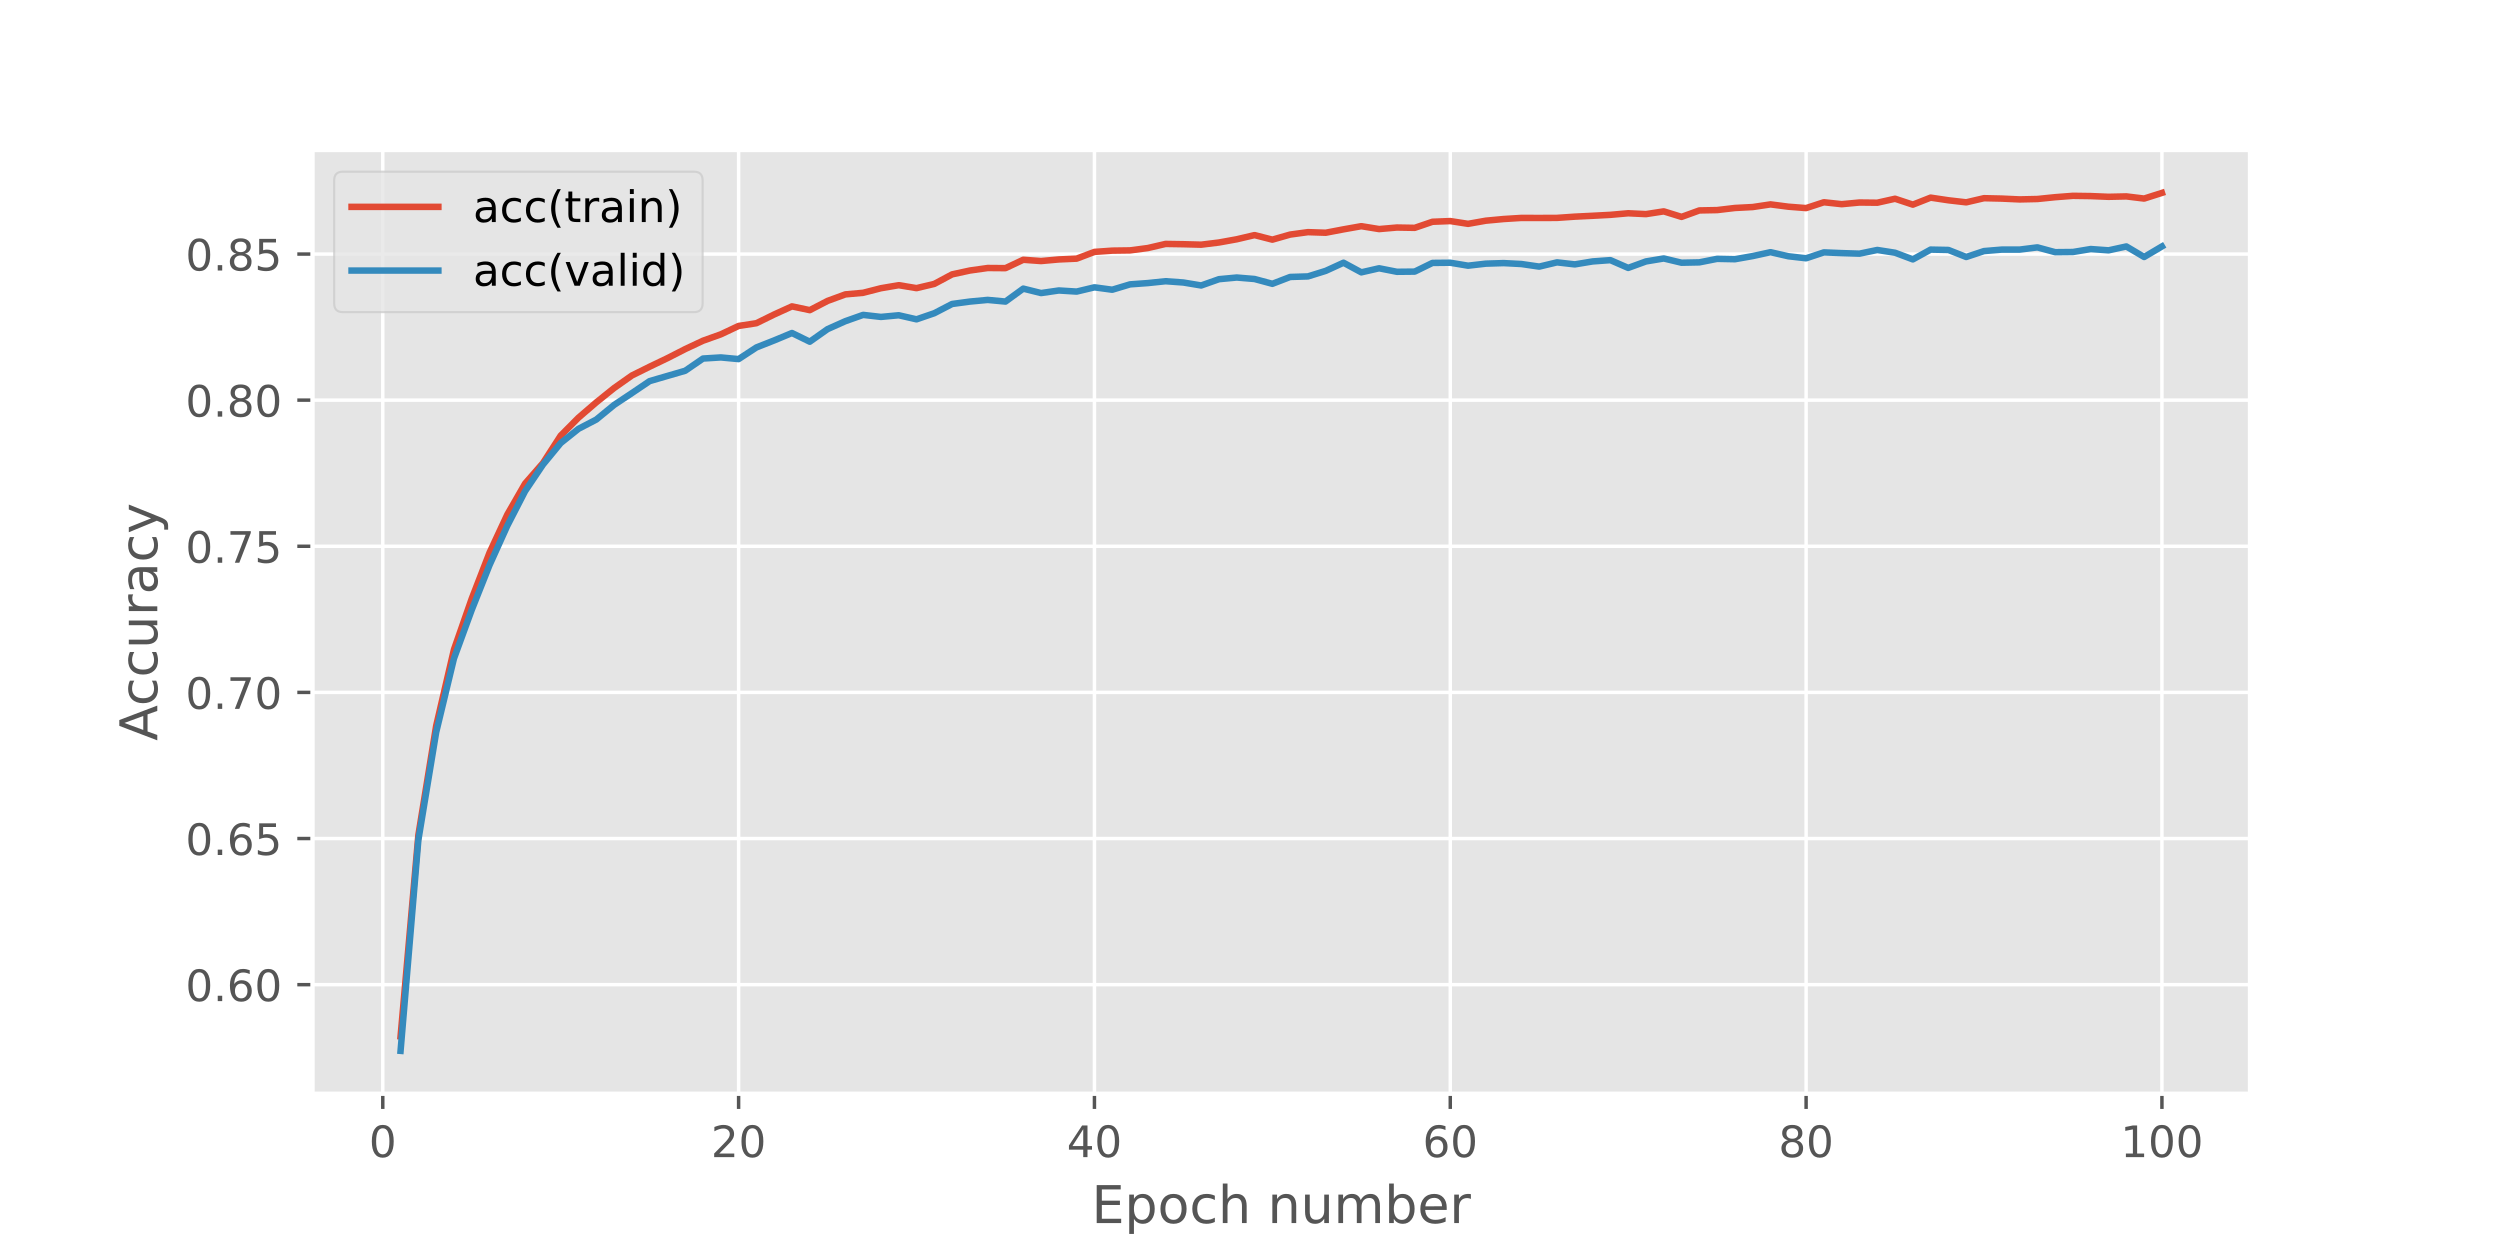
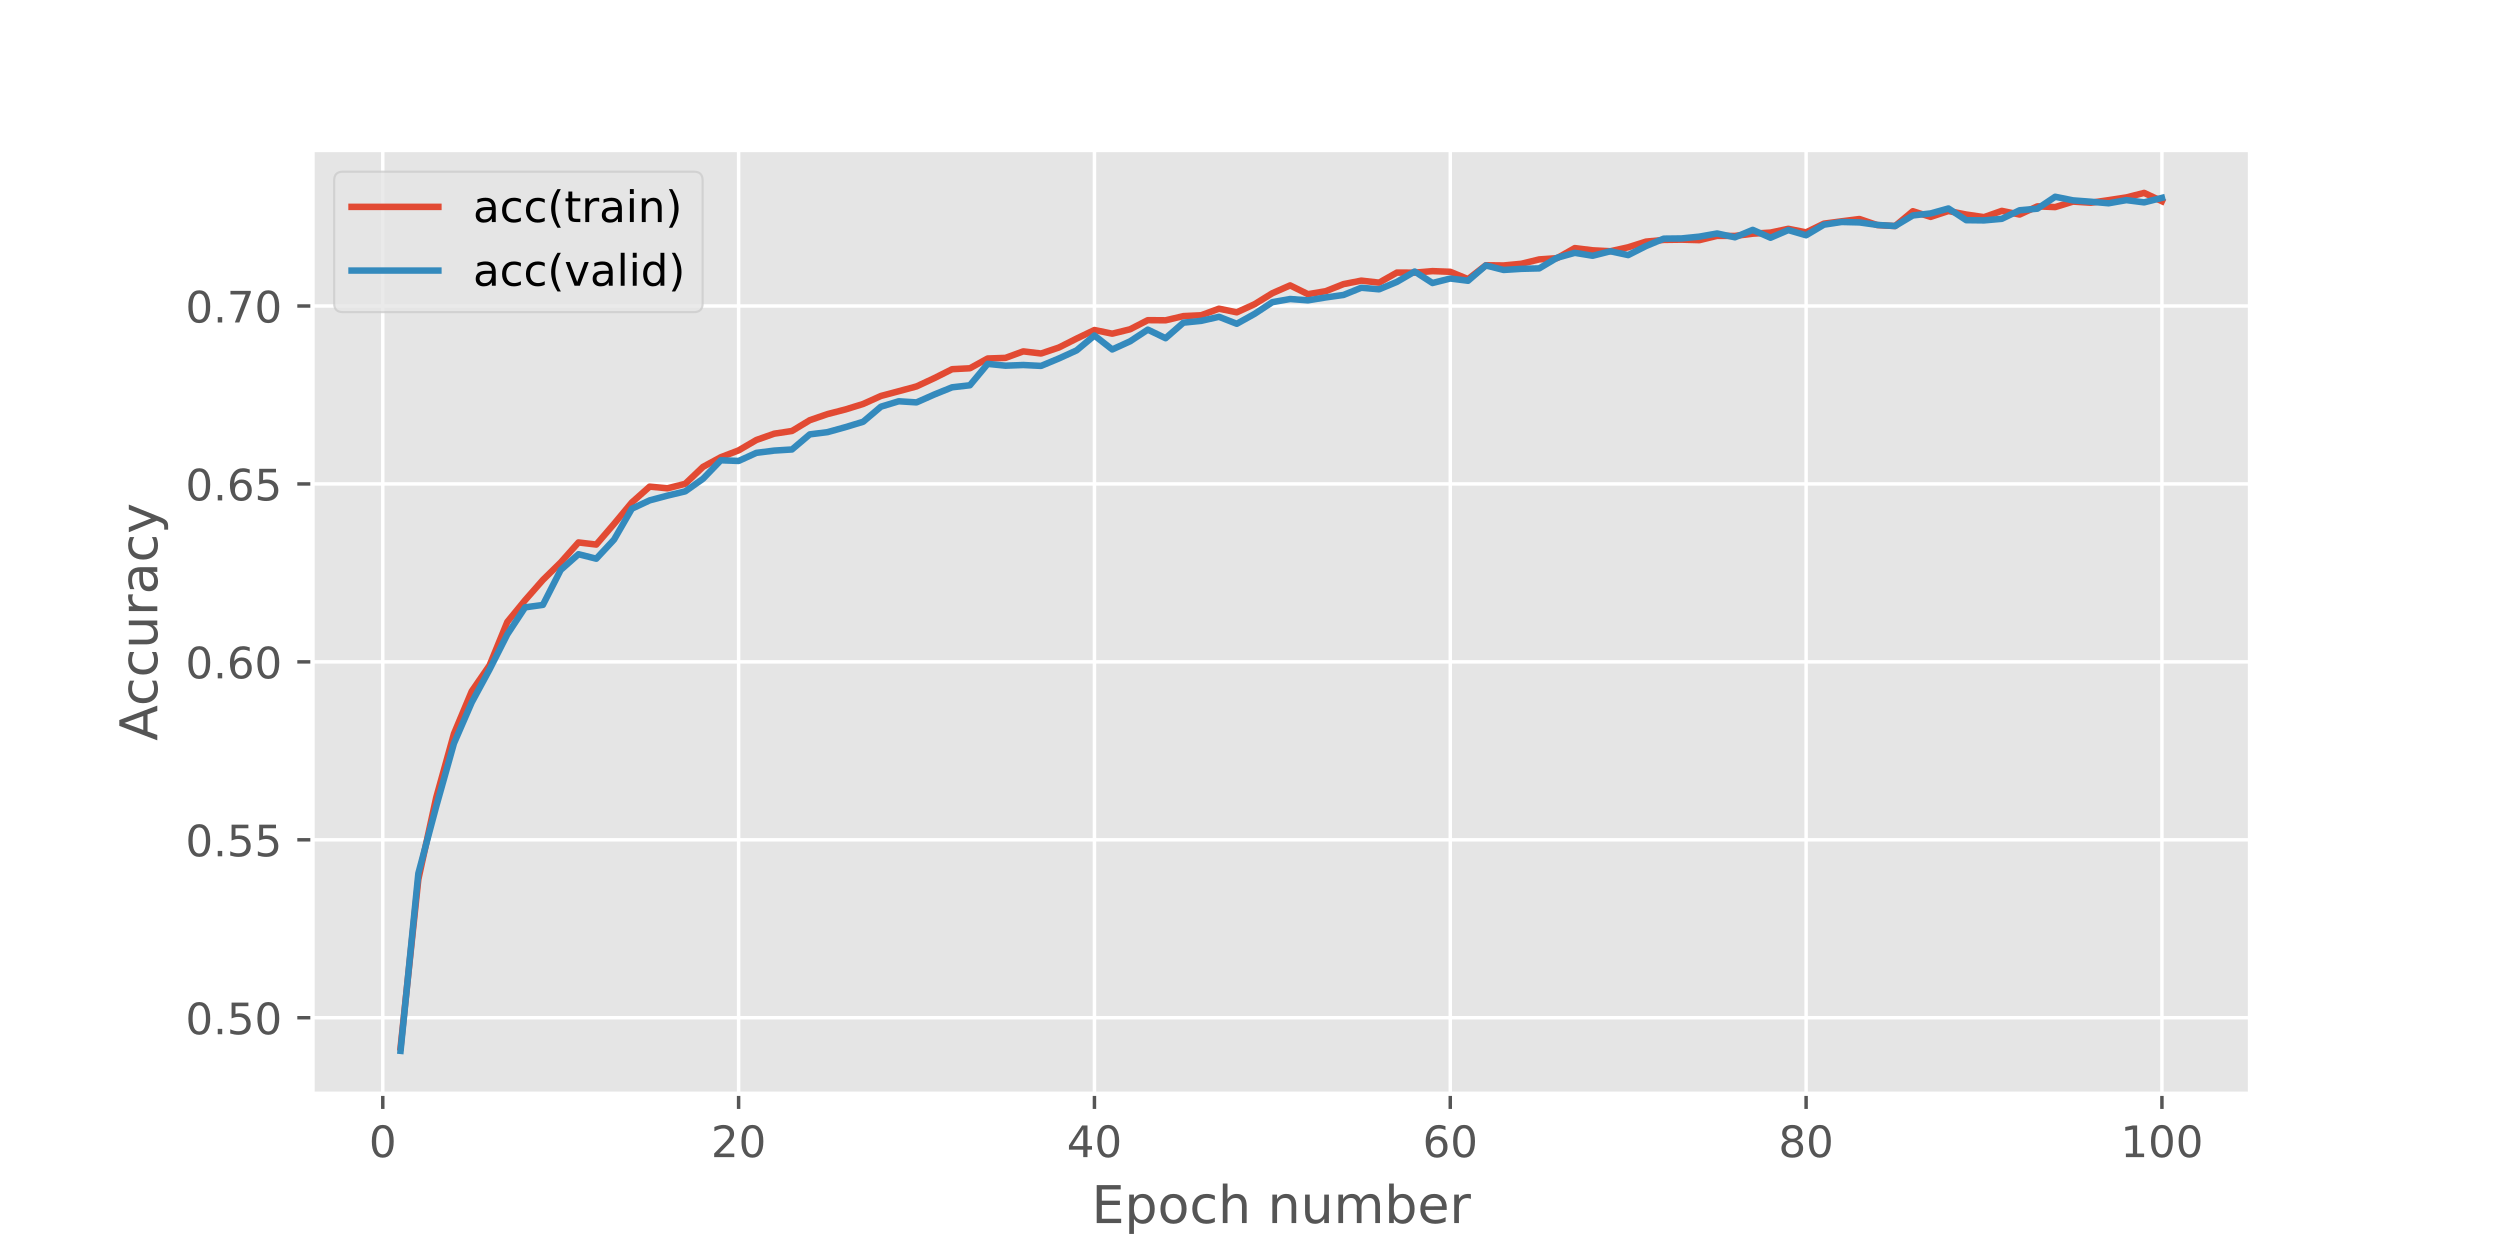
<svg xmlns="http://www.w3.org/2000/svg" xmlns:xlink="http://www.w3.org/1999/xlink" height="288pt" version="1.1" viewBox="0 0 576 288" width="576pt">
  <defs>
    <style type="text/css">*{stroke-linecap:butt;stroke-linejoin:round;}</style>
  </defs>
  <g id="figure_1">
    <g id="patch_1">
      <path d="M 0 288  L 576 288  L 576 0  L 0 0  z " style="fill:#ffffff;" />
    </g>
    <g id="axes_1">
      <g id="patch_2">
        <path d="M 72 252  L 518.4 252  L 518.4 34.56  L 72 34.56  z " style="fill:#e5e5e5;" />
      </g>
      <g id="matplotlib.axis_1">
        <g id="xtick_1">
          <g id="line2d_1">
-             <path clip-path="url(#pd97d56c9ec)" d="M 88.192 252  L 88.192 34.56  " style="fill:none;stroke:#ffffff;stroke-linecap:square;stroke-width:0.8;" />
+             <path clip-path="url(#pf41a22b05a)" d="M 88.192 252  L 88.192 34.56  " style="fill:none;stroke:#ffffff;stroke-linecap:square;stroke-width:0.8;" />
          </g>
          <g id="line2d_2">
            <defs>
-               <path d="M 0 0  L 0 3.5  " id="m573bd5a152" style="stroke:#555555;stroke-width:0.8;" />
-             </defs>
-             <g>
-               <use style="fill:#555555;stroke:#555555;stroke-width:0.8;" x="88.192" xlink:href="#m573bd5a152" y="252" />
+               <path d="M 0 0  L 0 3.5  " id="m85d64e3bf2" style="stroke:#555555;stroke-width:0.8;" />
+             </defs>
+             <g>
+               <use style="fill:#555555;stroke:#555555;stroke-width:0.8;" x="88.192" xlink:href="#m85d64e3bf2" y="252" />
            </g>
          </g>
          <g id="text_1">
            <g style="fill:#555555;" transform="translate(85.01049 266.5984)scale(0.1 -0.1)">
              <defs>
                <path d="M 2034 4250  Q 1547 4250 1301 3770  Q 1056 3291 1056 2328  Q 1056 1369 1301 889  Q 1547 409 2034 409  Q 2525 409 2770 889  Q 3016 1369 3016 2328  Q 3016 3291 2770 3770  Q 2525 4250 2034 4250  z M 2034 4750  Q 2819 4750 3233 4129  Q 3647 3509 3647 2328  Q 3647 1150 3233 529  Q 2819 -91 2034 -91  Q 1250 -91 836 529  Q 422 1150 422 2328  Q 422 3509 836 4129  Q 1250 4750 2034 4750  z " id="DejaVuSans-30" transform="scale(0.015625)" />
              </defs>
              <use xlink:href="#DejaVuSans-30" />
            </g>
          </g>
        </g>
        <g id="xtick_2">
          <g id="line2d_3">
-             <path clip-path="url(#pd97d56c9ec)" d="M 170.175 252  L 170.175 34.56  " style="fill:none;stroke:#ffffff;stroke-linecap:square;stroke-width:0.8;" />
+             <path clip-path="url(#pf41a22b05a)" d="M 170.175 252  L 170.175 34.56  " style="fill:none;stroke:#ffffff;stroke-linecap:square;stroke-width:0.8;" />
          </g>
          <g id="line2d_4">
            <g>
-               <use style="fill:#555555;stroke:#555555;stroke-width:0.8;" x="170.175" xlink:href="#m573bd5a152" y="252" />
+               <use style="fill:#555555;stroke:#555555;stroke-width:0.8;" x="170.175" xlink:href="#m85d64e3bf2" y="252" />
            </g>
          </g>
          <g id="text_2">
            <g style="fill:#555555;" transform="translate(163.8127 266.5984)scale(0.1 -0.1)">
              <defs>
                <path d="M 1228 531  L 3431 531  L 3431 0  L 469 0  L 469 531  Q 828 903 1448 1529  Q 2069 2156 2228 2338  Q 2531 2678 2651 2914  Q 2772 3150 2772 3378  Q 2772 3750 2511 3984  Q 2250 4219 1831 4219  Q 1534 4219 1204 4116  Q 875 4013 500 3803  L 500 4441  Q 881 4594 1212 4672  Q 1544 4750 1819 4750  Q 2544 4750 2975 4387  Q 3406 4025 3406 3419  Q 3406 3131 3298 2873  Q 3191 2616 2906 2266  Q 2828 2175 2409 1742  Q 1991 1309 1228 531  z " id="DejaVuSans-32" transform="scale(0.015625)" />
              </defs>
              <use xlink:href="#DejaVuSans-32" />
              <use x="63.623" xlink:href="#DejaVuSans-30" />
            </g>
          </g>
        </g>
        <g id="xtick_3">
          <g id="line2d_5">
-             <path clip-path="url(#pd97d56c9ec)" d="M 252.159 252  L 252.159 34.56  " style="fill:none;stroke:#ffffff;stroke-linecap:square;stroke-width:0.8;" />
+             <path clip-path="url(#pf41a22b05a)" d="M 252.159 252  L 252.159 34.56  " style="fill:none;stroke:#ffffff;stroke-linecap:square;stroke-width:0.8;" />
          </g>
          <g id="line2d_6">
            <g>
-               <use style="fill:#555555;stroke:#555555;stroke-width:0.8;" x="252.159" xlink:href="#m573bd5a152" y="252" />
+               <use style="fill:#555555;stroke:#555555;stroke-width:0.8;" x="252.159" xlink:href="#m85d64e3bf2" y="252" />
            </g>
          </g>
          <g id="text_3">
            <g style="fill:#555555;" transform="translate(245.7962 266.5984)scale(0.1 -0.1)">
              <defs>
                <path d="M 2419 4116  L 825 1625  L 2419 1625  L 2419 4116  z M 2253 4666  L 3047 4666  L 3047 1625  L 3713 1625  L 3713 1100  L 3047 1100  L 3047 0  L 2419 0  L 2419 1100  L 313 1100  L 313 1709  L 2253 4666  z " id="DejaVuSans-34" transform="scale(0.015625)" />
              </defs>
              <use xlink:href="#DejaVuSans-34" />
              <use x="63.623" xlink:href="#DejaVuSans-30" />
            </g>
          </g>
        </g>
        <g id="xtick_4">
          <g id="line2d_7">
-             <path clip-path="url(#pd97d56c9ec)" d="M 334.142 252  L 334.142 34.56  " style="fill:none;stroke:#ffffff;stroke-linecap:square;stroke-width:0.8;" />
+             <path clip-path="url(#pf41a22b05a)" d="M 334.142 252  L 334.142 34.56  " style="fill:none;stroke:#ffffff;stroke-linecap:square;stroke-width:0.8;" />
          </g>
          <g id="line2d_8">
            <g>
-               <use style="fill:#555555;stroke:#555555;stroke-width:0.8;" x="334.142" xlink:href="#m573bd5a152" y="252" />
+               <use style="fill:#555555;stroke:#555555;stroke-width:0.8;" x="334.142" xlink:href="#m85d64e3bf2" y="252" />
            </g>
          </g>
          <g id="text_4">
            <g style="fill:#555555;" transform="translate(327.7796 266.5984)scale(0.1 -0.1)">
              <defs>
                <path d="M 2113 2584  Q 1688 2584 1439 2293  Q 1191 2003 1191 1497  Q 1191 994 1439 701  Q 1688 409 2113 409  Q 2538 409 2786 701  Q 3034 994 3034 1497  Q 3034 2003 2786 2293  Q 2538 2584 2113 2584  z M 3366 4563  L 3366 3988  Q 3128 4100 2886 4159  Q 2644 4219 2406 4219  Q 1781 4219 1451 3797  Q 1122 3375 1075 2522  Q 1259 2794 1537 2939  Q 1816 3084 2150 3084  Q 2853 3084 3261 2657  Q 3669 2231 3669 1497  Q 3669 778 3244 343  Q 2819 -91 2113 -91  Q 1303 -91 875 529  Q 447 1150 447 2328  Q 447 3434 972 4092  Q 1497 4750 2381 4750  Q 2619 4750 2861 4703  Q 3103 4656 3366 4563  z " id="DejaVuSans-36" transform="scale(0.015625)" />
              </defs>
              <use xlink:href="#DejaVuSans-36" />
              <use x="63.623" xlink:href="#DejaVuSans-30" />
            </g>
          </g>
        </g>
        <g id="xtick_5">
          <g id="line2d_9">
-             <path clip-path="url(#pd97d56c9ec)" d="M 416.126 252  L 416.126 34.56  " style="fill:none;stroke:#ffffff;stroke-linecap:square;stroke-width:0.8;" />
+             <path clip-path="url(#pf41a22b05a)" d="M 416.126 252  L 416.126 34.56  " style="fill:none;stroke:#ffffff;stroke-linecap:square;stroke-width:0.8;" />
          </g>
          <g id="line2d_10">
            <g>
-               <use style="fill:#555555;stroke:#555555;stroke-width:0.8;" x="416.126" xlink:href="#m573bd5a152" y="252" />
+               <use style="fill:#555555;stroke:#555555;stroke-width:0.8;" x="416.126" xlink:href="#m85d64e3bf2" y="252" />
            </g>
          </g>
          <g id="text_5">
            <g style="fill:#555555;" transform="translate(409.7631 266.5984)scale(0.1 -0.1)">
              <defs>
                <path d="M 2034 2216  Q 1584 2216 1326 1975  Q 1069 1734 1069 1313  Q 1069 891 1326 650  Q 1584 409 2034 409  Q 2484 409 2743 651  Q 3003 894 3003 1313  Q 3003 1734 2745 1975  Q 2488 2216 2034 2216  z M 1403 2484  Q 997 2584 770 2862  Q 544 3141 544 3541  Q 544 4100 942 4425  Q 1341 4750 2034 4750  Q 2731 4750 3128 4425  Q 3525 4100 3525 3541  Q 3525 3141 3298 2862  Q 3072 2584 2669 2484  Q 3125 2378 3379 2068  Q 3634 1759 3634 1313  Q 3634 634 3220 271  Q 2806 -91 2034 -91  Q 1263 -91 848 271  Q 434 634 434 1313  Q 434 1759 690 2068  Q 947 2378 1403 2484  z M 1172 3481  Q 1172 3119 1398 2916  Q 1625 2713 2034 2713  Q 2441 2713 2670 2916  Q 2900 3119 2900 3481  Q 2900 3844 2670 4047  Q 2441 4250 2034 4250  Q 1625 4250 1398 4047  Q 1172 3844 1172 3481  z " id="DejaVuSans-38" transform="scale(0.015625)" />
              </defs>
              <use xlink:href="#DejaVuSans-38" />
              <use x="63.623" xlink:href="#DejaVuSans-30" />
            </g>
          </g>
        </g>
        <g id="xtick_6">
          <g id="line2d_11">
-             <path clip-path="url(#pd97d56c9ec)" d="M 498.109 252  L 498.109 34.56  " style="fill:none;stroke:#ffffff;stroke-linecap:square;stroke-width:0.8;" />
+             <path clip-path="url(#pf41a22b05a)" d="M 498.109 252  L 498.109 34.56  " style="fill:none;stroke:#ffffff;stroke-linecap:square;stroke-width:0.8;" />
          </g>
          <g id="line2d_12">
            <g>
-               <use style="fill:#555555;stroke:#555555;stroke-width:0.8;" x="498.109" xlink:href="#m573bd5a152" y="252" />
+               <use style="fill:#555555;stroke:#555555;stroke-width:0.8;" x="498.109" xlink:href="#m85d64e3bf2" y="252" />
            </g>
          </g>
          <g id="text_6">
            <g style="fill:#555555;" transform="translate(488.5653 266.5984)scale(0.1 -0.1)">
              <defs>
                <path d="M 794 531  L 1825 531  L 1825 4091  L 703 3866  L 703 4441  L 1819 4666  L 2450 4666  L 2450 531  L 3481 531  L 3481 0  L 794 0  L 794 531  z " id="DejaVuSans-31" transform="scale(0.015625)" />
              </defs>
              <use xlink:href="#DejaVuSans-31" />
              <use x="63.623" xlink:href="#DejaVuSans-30" />
              <use x="127.246" xlink:href="#DejaVuSans-30" />
            </g>
          </g>
        </g>
        <g id="text_7">
          <g style="fill:#555555;" transform="translate(251.5031 281.7962)scale(0.12 -0.12)">
            <defs>
              <path d="M 628 4666  L 3578 4666  L 3578 4134  L 1259 4134  L 1259 2753  L 3481 2753  L 3481 2222  L 1259 2222  L 1259 531  L 3634 531  L 3634 0  L 628 0  L 628 4666  z " id="DejaVuSans-45" transform="scale(0.015625)" />
              <path d="M 1159 525  L 1159 -1331  L 581 -1331  L 581 3500  L 1159 3500  L 1159 2969  Q 1341 3281 1617 3432  Q 1894 3584 2278 3584  Q 2916 3584 3314 3078  Q 3713 2572 3713 1747  Q 3713 922 3314 415  Q 2916 -91 2278 -91  Q 1894 -91 1617 61  Q 1341 213 1159 525  z M 3116 1747  Q 3116 2381 2855 2742  Q 2594 3103 2138 3103  Q 1681 3103 1420 2742  Q 1159 2381 1159 1747  Q 1159 1113 1420 752  Q 1681 391 2138 391  Q 2594 391 2855 752  Q 3116 1113 3116 1747  z " id="DejaVuSans-70" transform="scale(0.015625)" />
              <path d="M 1959 3097  Q 1497 3097 1228 2736  Q 959 2375 959 1747  Q 959 1119 1226 758  Q 1494 397 1959 397  Q 2419 397 2687 759  Q 2956 1122 2956 1747  Q 2956 2369 2687 2733  Q 2419 3097 1959 3097  z M 1959 3584  Q 2709 3584 3137 3096  Q 3566 2609 3566 1747  Q 3566 888 3137 398  Q 2709 -91 1959 -91  Q 1206 -91 779 398  Q 353 888 353 1747  Q 353 2609 779 3096  Q 1206 3584 1959 3584  z " id="DejaVuSans-6f" transform="scale(0.015625)" />
              <path d="M 3122 3366  L 3122 2828  Q 2878 2963 2633 3030  Q 2388 3097 2138 3097  Q 1578 3097 1268 2742  Q 959 2388 959 1747  Q 959 1106 1268 751  Q 1578 397 2138 397  Q 2388 397 2633 464  Q 2878 531 3122 666  L 3122 134  Q 2881 22 2623 -34  Q 2366 -91 2075 -91  Q 1284 -91 818 406  Q 353 903 353 1747  Q 353 2603 823 3093  Q 1294 3584 2113 3584  Q 2378 3584 2631 3529  Q 2884 3475 3122 3366  z " id="DejaVuSans-63" transform="scale(0.015625)" />
              <path d="M 3513 2113  L 3513 0  L 2938 0  L 2938 2094  Q 2938 2591 2744 2837  Q 2550 3084 2163 3084  Q 1697 3084 1428 2787  Q 1159 2491 1159 1978  L 1159 0  L 581 0  L 581 4863  L 1159 4863  L 1159 2956  Q 1366 3272 1645 3428  Q 1925 3584 2291 3584  Q 2894 3584 3203 3211  Q 3513 2838 3513 2113  z " id="DejaVuSans-68" transform="scale(0.015625)" />
              <path id="DejaVuSans-20" transform="scale(0.015625)" />
              <path d="M 3513 2113  L 3513 0  L 2938 0  L 2938 2094  Q 2938 2591 2744 2837  Q 2550 3084 2163 3084  Q 1697 3084 1428 2787  Q 1159 2491 1159 1978  L 1159 0  L 581 0  L 581 3500  L 1159 3500  L 1159 2956  Q 1366 3272 1645 3428  Q 1925 3584 2291 3584  Q 2894 3584 3203 3211  Q 3513 2838 3513 2113  z " id="DejaVuSans-6e" transform="scale(0.015625)" />
              <path d="M 544 1381  L 544 3500  L 1119 3500  L 1119 1403  Q 1119 906 1312 657  Q 1506 409 1894 409  Q 2359 409 2629 706  Q 2900 1003 2900 1516  L 2900 3500  L 3475 3500  L 3475 0  L 2900 0  L 2900 538  Q 2691 219 2414 64  Q 2138 -91 1772 -91  Q 1169 -91 856 284  Q 544 659 544 1381  z M 1991 3584  L 1991 3584  z " id="DejaVuSans-75" transform="scale(0.015625)" />
              <path d="M 3328 2828  Q 3544 3216 3844 3400  Q 4144 3584 4550 3584  Q 5097 3584 5394 3201  Q 5691 2819 5691 2113  L 5691 0  L 5113 0  L 5113 2094  Q 5113 2597 4934 2840  Q 4756 3084 4391 3084  Q 3944 3084 3684 2787  Q 3425 2491 3425 1978  L 3425 0  L 2847 0  L 2847 2094  Q 2847 2600 2669 2842  Q 2491 3084 2119 3084  Q 1678 3084 1418 2786  Q 1159 2488 1159 1978  L 1159 0  L 581 0  L 581 3500  L 1159 3500  L 1159 2956  Q 1356 3278 1631 3431  Q 1906 3584 2284 3584  Q 2666 3584 2933 3390  Q 3200 3197 3328 2828  z " id="DejaVuSans-6d" transform="scale(0.015625)" />
              <path d="M 3116 1747  Q 3116 2381 2855 2742  Q 2594 3103 2138 3103  Q 1681 3103 1420 2742  Q 1159 2381 1159 1747  Q 1159 1113 1420 752  Q 1681 391 2138 391  Q 2594 391 2855 752  Q 3116 1113 3116 1747  z M 1159 2969  Q 1341 3281 1617 3432  Q 1894 3584 2278 3584  Q 2916 3584 3314 3078  Q 3713 2572 3713 1747  Q 3713 922 3314 415  Q 2916 -91 2278 -91  Q 1894 -91 1617 61  Q 1341 213 1159 525  L 1159 0  L 581 0  L 581 4863  L 1159 4863  L 1159 2969  z " id="DejaVuSans-62" transform="scale(0.015625)" />
              <path d="M 3597 1894  L 3597 1613  L 953 1613  Q 991 1019 1311 708  Q 1631 397 2203 397  Q 2534 397 2845 478  Q 3156 559 3463 722  L 3463 178  Q 3153 47 2828 -22  Q 2503 -91 2169 -91  Q 1331 -91 842 396  Q 353 884 353 1716  Q 353 2575 817 3079  Q 1281 3584 2069 3584  Q 2775 3584 3186 3129  Q 3597 2675 3597 1894  z M 3022 2063  Q 3016 2534 2758 2815  Q 2500 3097 2075 3097  Q 1594 3097 1305 2825  Q 1016 2553 972 2059  L 3022 2063  z " id="DejaVuSans-65" transform="scale(0.015625)" />
              <path d="M 2631 2963  Q 2534 3019 2420 3045  Q 2306 3072 2169 3072  Q 1681 3072 1420 2755  Q 1159 2438 1159 1844  L 1159 0  L 581 0  L 581 3500  L 1159 3500  L 1159 2956  Q 1341 3275 1631 3429  Q 1922 3584 2338 3584  Q 2397 3584 2469 3576  Q 2541 3569 2628 3553  L 2631 2963  z " id="DejaVuSans-72" transform="scale(0.015625)" />
            </defs>
            <use xlink:href="#DejaVuSans-45" />
            <use x="63.184" xlink:href="#DejaVuSans-70" />
            <use x="126.66" xlink:href="#DejaVuSans-6f" />
            <use x="187.842" xlink:href="#DejaVuSans-63" />
            <use x="242.822" xlink:href="#DejaVuSans-68" />
            <use x="306.201" xlink:href="#DejaVuSans-20" />
            <use x="337.988" xlink:href="#DejaVuSans-6e" />
            <use x="401.367" xlink:href="#DejaVuSans-75" />
            <use x="464.746" xlink:href="#DejaVuSans-6d" />
            <use x="562.158" xlink:href="#DejaVuSans-62" />
            <use x="625.635" xlink:href="#DejaVuSans-65" />
            <use x="687.158" xlink:href="#DejaVuSans-72" />
          </g>
        </g>
      </g>
      <g id="matplotlib.axis_2">
        <g id="ytick_1">
          <g id="line2d_13">
-             <path clip-path="url(#pd97d56c9ec)" d="M 72 226.86  L 518.4 226.86  " style="fill:none;stroke:#ffffff;stroke-linecap:square;stroke-width:0.8;" />
+             <path clip-path="url(#pf41a22b05a)" d="M 72 234.488  L 518.4 234.488  " style="fill:none;stroke:#ffffff;stroke-linecap:square;stroke-width:0.8;" />
          </g>
          <g id="line2d_14">
            <defs>
-               <path d="M 0 0  L -3.5 0  " id="m2fa0643c99" style="stroke:#555555;stroke-width:0.8;" />
-             </defs>
-             <g>
-               <use style="fill:#555555;stroke:#555555;stroke-width:0.8;" x="72" xlink:href="#m2fa0643c99" y="226.86" />
+               <path d="M 0 0  L -3.5 0  " id="med21258eaa" style="stroke:#555555;stroke-width:0.8;" />
+             </defs>
+             <g>
+               <use style="fill:#555555;stroke:#555555;stroke-width:0.8;" x="72" xlink:href="#med21258eaa" y="234.488" />
            </g>
          </g>
          <g id="text_8">
-             <g style="fill:#555555;" transform="translate(42.73438 230.6593)scale(0.1 -0.1)">
+             <g style="fill:#555555;" transform="translate(42.73438 238.2871)scale(0.1 -0.1)">
              <defs>
                <path d="M 684 794  L 1344 794  L 1344 0  L 684 0  L 684 794  z " id="DejaVuSans-2e" transform="scale(0.015625)" />
-               </defs>
+                 <path d="M 691 4666  L 3169 4666  L 3169 4134  L 1269 4134  L 1269 2991  Q 1406 3038 1543 3061  Q 1681 3084 1819 3084  Q 2600 3084 3056 2656  Q 3513 2228 3513 1497  Q 3513 744 3044 326  Q 2575 -91 1722 -91  Q 1428 -91 1123 -41  Q 819 9 494 109  L 494 744  Q 775 591 1075 516  Q 1375 441 1709 441  Q 2250 441 2565 725  Q 2881 1009 2881 1497  Q 2881 1984 2565 2268  Q 2250 2553 1709 2553  Q 1456 2553 1204 2497  Q 953 2441 691 2322  L 691 4666  z " id="DejaVuSans-35" transform="scale(0.015625)" />
+               </defs>
+               <use xlink:href="#DejaVuSans-30" />
+               <use x="63.623" xlink:href="#DejaVuSans-2e" />
+               <use x="95.41" xlink:href="#DejaVuSans-35" />
+               <use x="159.033" xlink:href="#DejaVuSans-30" />
+             </g>
+           </g>
+         </g>
+         <g id="ytick_2">
+           <g id="line2d_15">
+             <path clip-path="url(#pf41a22b05a)" d="M 72 193.491  L 518.4 193.491  " style="fill:none;stroke:#ffffff;stroke-linecap:square;stroke-width:0.8;" />
+           </g>
+           <g id="line2d_16">
+             <g>
+               <use style="fill:#555555;stroke:#555555;stroke-width:0.8;" x="72" xlink:href="#med21258eaa" y="193.491" />
+             </g>
+           </g>
+           <g id="text_9">
+             <g style="fill:#555555;" transform="translate(42.73438 197.2904)scale(0.1 -0.1)">
+               <use xlink:href="#DejaVuSans-30" />
+               <use x="63.623" xlink:href="#DejaVuSans-2e" />
+               <use x="95.41" xlink:href="#DejaVuSans-35" />
+               <use x="159.033" xlink:href="#DejaVuSans-35" />
+             </g>
+           </g>
+         </g>
+         <g id="ytick_3">
+           <g id="line2d_17">
+             <path clip-path="url(#pf41a22b05a)" d="M 72 152.494  L 518.4 152.494  " style="fill:none;stroke:#ffffff;stroke-linecap:square;stroke-width:0.8;" />
+           </g>
+           <g id="line2d_18">
+             <g>
+               <use style="fill:#555555;stroke:#555555;stroke-width:0.8;" x="72" xlink:href="#med21258eaa" y="152.494" />
+             </g>
+           </g>
+           <g id="text_10">
+             <g style="fill:#555555;" transform="translate(42.73438 156.2937)scale(0.1 -0.1)">
              <use xlink:href="#DejaVuSans-30" />
              <use x="63.623" xlink:href="#DejaVuSans-2e" />
              <use x="95.41" xlink:href="#DejaVuSans-36" />
              <use x="159.033" xlink:href="#DejaVuSans-30" />
            </g>
          </g>
        </g>
-         <g id="ytick_2">
-           <g id="line2d_15">
-             <path clip-path="url(#pd97d56c9ec)" d="M 72 193.194  L 518.4 193.194  " style="fill:none;stroke:#ffffff;stroke-linecap:square;stroke-width:0.8;" />
-           </g>
-           <g id="line2d_16">
-             <g>
-               <use style="fill:#555555;stroke:#555555;stroke-width:0.8;" x="72" xlink:href="#m2fa0643c99" y="193.194" />
-             </g>
-           </g>
-           <g id="text_9">
-             <g style="fill:#555555;" transform="translate(42.73438 196.9932)scale(0.1 -0.1)">
-               <defs>
-                 <path d="M 691 4666  L 3169 4666  L 3169 4134  L 1269 4134  L 1269 2991  Q 1406 3038 1543 3061  Q 1681 3084 1819 3084  Q 2600 3084 3056 2656  Q 3513 2228 3513 1497  Q 3513 744 3044 326  Q 2575 -91 1722 -91  Q 1428 -91 1123 -41  Q 819 9 494 109  L 494 744  Q 775 591 1075 516  Q 1375 441 1709 441  Q 2250 441 2565 725  Q 2881 1009 2881 1497  Q 2881 1984 2565 2268  Q 2250 2553 1709 2553  Q 1456 2553 1204 2497  Q 953 2441 691 2322  L 691 4666  z " id="DejaVuSans-35" transform="scale(0.015625)" />
-               </defs>
+         <g id="ytick_4">
+           <g id="line2d_19">
+             <path clip-path="url(#pf41a22b05a)" d="M 72 111.498  L 518.4 111.498  " style="fill:none;stroke:#ffffff;stroke-linecap:square;stroke-width:0.8;" />
+           </g>
+           <g id="line2d_20">
+             <g>
+               <use style="fill:#555555;stroke:#555555;stroke-width:0.8;" x="72" xlink:href="#med21258eaa" y="111.498" />
+             </g>
+           </g>
+           <g id="text_11">
+             <g style="fill:#555555;" transform="translate(42.73438 115.297)scale(0.1 -0.1)">
              <use xlink:href="#DejaVuSans-30" />
              <use x="63.623" xlink:href="#DejaVuSans-2e" />
              <use x="95.41" xlink:href="#DejaVuSans-36" />
              <use x="159.033" xlink:href="#DejaVuSans-35" />
            </g>
          </g>
        </g>
-         <g id="ytick_3">
-           <g id="line2d_17">
-             <path clip-path="url(#pd97d56c9ec)" d="M 72 159.528  L 518.4 159.528  " style="fill:none;stroke:#ffffff;stroke-linecap:square;stroke-width:0.8;" />
-           </g>
-           <g id="line2d_18">
-             <g>
-               <use style="fill:#555555;stroke:#555555;stroke-width:0.8;" x="72" xlink:href="#m2fa0643c99" y="159.528" />
-             </g>
-           </g>
-           <g id="text_10">
-             <g style="fill:#555555;" transform="translate(42.73438 163.3271)scale(0.1 -0.1)">
+         <g id="ytick_5">
+           <g id="line2d_21">
+             <path clip-path="url(#pf41a22b05a)" d="M 72 70.501  L 518.4 70.501  " style="fill:none;stroke:#ffffff;stroke-linecap:square;stroke-width:0.8;" />
+           </g>
+           <g id="line2d_22">
+             <g>
+               <use style="fill:#555555;stroke:#555555;stroke-width:0.8;" x="72" xlink:href="#med21258eaa" y="70.501" />
+             </g>
+           </g>
+           <g id="text_12">
+             <g style="fill:#555555;" transform="translate(42.73438 74.30035)scale(0.1 -0.1)">
              <defs>
                <path d="M 525 4666  L 3525 4666  L 3525 4397  L 1831 0  L 1172 0  L 2766 4134  L 525 4134  L 525 4666  z " id="DejaVuSans-37" transform="scale(0.015625)" />
              </defs>
              <use xlink:href="#DejaVuSans-30" />
              <use x="63.623" xlink:href="#DejaVuSans-2e" />
              <use x="95.41" xlink:href="#DejaVuSans-37" />
              <use x="159.033" xlink:href="#DejaVuSans-30" />
            </g>
          </g>
        </g>
-         <g id="ytick_4">
-           <g id="line2d_19">
-             <path clip-path="url(#pd97d56c9ec)" d="M 72 125.862  L 518.4 125.862  " style="fill:none;stroke:#ffffff;stroke-linecap:square;stroke-width:0.8;" />
-           </g>
-           <g id="line2d_20">
-             <g>
-               <use style="fill:#555555;stroke:#555555;stroke-width:0.8;" x="72" xlink:href="#m2fa0643c99" y="125.862" />
-             </g>
-           </g>
-           <g id="text_11">
-             <g style="fill:#555555;" transform="translate(42.73438 129.661)scale(0.1 -0.1)">
-               <use xlink:href="#DejaVuSans-30" />
-               <use x="63.623" xlink:href="#DejaVuSans-2e" />
-               <use x="95.41" xlink:href="#DejaVuSans-37" />
-               <use x="159.033" xlink:href="#DejaVuSans-35" />
-             </g>
-           </g>
-         </g>
-         <g id="ytick_5">
-           <g id="line2d_21">
-             <path clip-path="url(#pd97d56c9ec)" d="M 72 92.196  L 518.4 92.196  " style="fill:none;stroke:#ffffff;stroke-linecap:square;stroke-width:0.8;" />
-           </g>
-           <g id="line2d_22">
-             <g>
-               <use style="fill:#555555;stroke:#555555;stroke-width:0.8;" x="72" xlink:href="#m2fa0643c99" y="92.196" />
-             </g>
-           </g>
-           <g id="text_12">
-             <g style="fill:#555555;" transform="translate(42.73438 95.99486)scale(0.1 -0.1)">
-               <use xlink:href="#DejaVuSans-30" />
-               <use x="63.623" xlink:href="#DejaVuSans-2e" />
-               <use x="95.41" xlink:href="#DejaVuSans-38" />
-               <use x="159.033" xlink:href="#DejaVuSans-30" />
-             </g>
-           </g>
-         </g>
-         <g id="ytick_6">
-           <g id="line2d_23">
-             <path clip-path="url(#pd97d56c9ec)" d="M 72 58.53  L 518.4 58.53  " style="fill:none;stroke:#ffffff;stroke-linecap:square;stroke-width:0.8;" />
-           </g>
-           <g id="line2d_24">
-             <g>
-               <use style="fill:#555555;stroke:#555555;stroke-width:0.8;" x="72" xlink:href="#m2fa0643c99" y="58.53" />
-             </g>
-           </g>
-           <g id="text_13">
-             <g style="fill:#555555;" transform="translate(42.73438 62.32876)scale(0.1 -0.1)">
-               <use xlink:href="#DejaVuSans-30" />
-               <use x="63.623" xlink:href="#DejaVuSans-2e" />
-               <use x="95.41" xlink:href="#DejaVuSans-38" />
-               <use x="159.033" xlink:href="#DejaVuSans-35" />
-             </g>
-           </g>
-         </g>
-         <g id="text_14">
+         <g id="text_13">
          <g style="fill:#555555;" transform="translate(36.23875 170.6738)rotate(-90)scale(0.12 -0.12)">
            <defs>
              <path d="M 2188 4044  L 1331 1722  L 3047 1722  L 2188 4044  z M 1831 4666  L 2547 4666  L 4325 0  L 3669 0  L 3244 1197  L 1141 1197  L 716 0  L 50 0  L 1831 4666  z " id="DejaVuSans-41" transform="scale(0.015625)" />
              <path d="M 2194 1759  Q 1497 1759 1228 1600  Q 959 1441 959 1056  Q 959 750 1161 570  Q 1363 391 1709 391  Q 2188 391 2477 730  Q 2766 1069 2766 1631  L 2766 1759  L 2194 1759  z M 3341 1997  L 3341 0  L 2766 0  L 2766 531  Q 2569 213 2275 61  Q 1981 -91 1556 -91  Q 1019 -91 701 211  Q 384 513 384 1019  Q 384 1609 779 1909  Q 1175 2209 1959 2209  L 2766 2209  L 2766 2266  Q 2766 2663 2505 2880  Q 2244 3097 1772 3097  Q 1472 3097 1187 3025  Q 903 2953 641 2809  L 641 3341  Q 956 3463 1253 3523  Q 1550 3584 1831 3584  Q 2591 3584 2966 3190  Q 3341 2797 3341 1997  z " id="DejaVuSans-61" transform="scale(0.015625)" />
              <path d="M 2059 -325  Q 1816 -950 1584 -1140  Q 1353 -1331 966 -1331  L 506 -1331  L 506 -850  L 844 -850  Q 1081 -850 1212 -737  Q 1344 -625 1503 -206  L 1606 56  L 191 3500  L 800 3500  L 1894 763  L 2988 3500  L 3597 3500  L 2059 -325  z " id="DejaVuSans-79" transform="scale(0.015625)" />
            </defs>
            <use xlink:href="#DejaVuSans-41" />
            <use x="66.658" xlink:href="#DejaVuSans-63" />
            <use x="121.639" xlink:href="#DejaVuSans-63" />
            <use x="176.619" xlink:href="#DejaVuSans-75" />
            <use x="239.998" xlink:href="#DejaVuSans-72" />
            <use x="281.111" xlink:href="#DejaVuSans-61" />
            <use x="342.391" xlink:href="#DejaVuSans-63" />
            <use x="397.371" xlink:href="#DejaVuSans-79" />
          </g>
        </g>
      </g>
-       <g id="line2d_25">
-         <path clip-path="url(#pd97d56c9ec)" d="M 92.291 238.771  L 96.39 192.406  L 100.489 167.251  L 104.588 149.67  L 108.688 137.928  L 112.787 127.336  L 116.886 118.543  L 120.985 111.406  L 125.084 106.712  L 129.183 100.363  L 133.283 96.236  L 137.382 92.707  L 141.481 89.415  L 145.58 86.52  L 149.679 84.486  L 153.779 82.52  L 157.878 80.426  L 161.977 78.5  L 166.076 77.032  L 170.175 75.1  L 174.274 74.467  L 178.374 72.454  L 182.473 70.589  L 186.572 71.457  L 190.671 69.33  L 194.77 67.828  L 198.869 67.458  L 202.969 66.407  L 207.068 65.707  L 211.167 66.387  L 215.266 65.411  L 219.365 63.216  L 223.464 62.327  L 227.564 61.748  L 231.663 61.782  L 235.762 59.849  L 239.861 60.146  L 243.96 59.775  L 248.06 59.593  L 252.159 58.038  L 256.258 57.748  L 260.357 57.688  L 264.456 57.149  L 268.555 56.2  L 272.655 56.267  L 276.754 56.375  L 280.853 55.87  L 284.952 55.129  L 289.051 54.166  L 293.15 55.217  L 297.25 54.045  L 301.349 53.486  L 305.448 53.621  L 309.547 52.84  L 313.646 52.113  L 317.745 52.779  L 321.845 52.423  L 325.944 52.497  L 330.043 51.096  L 334.142 50.934  L 338.241 51.574  L 342.34 50.847  L 346.44 50.463  L 350.539 50.207  L 354.638 50.221  L 358.737 50.201  L 362.836 49.918  L 366.936 49.716  L 371.035 49.5  L 375.134 49.137  L 379.233 49.332  L 383.332 48.699  L 387.431 49.972  L 391.531 48.484  L 395.63 48.403  L 399.729 47.918  L 403.828 47.703  L 407.927 47.09  L 412.026 47.622  L 416.126 47.945  L 420.225 46.598  L 424.324 47.043  L 428.423 46.659  L 432.522 46.706  L 436.621 45.79  L 440.721 47.15  L 444.82 45.534  L 448.919 46.147  L 453.018 46.618  L 457.117 45.662  L 461.217 45.757  L 465.316 45.945  L 469.415 45.851  L 473.514 45.433  L 477.613 45.117  L 481.712 45.178  L 485.812 45.346  L 489.911 45.252  L 494.01 45.75  L 498.109 44.444  " style="fill:none;stroke:#e24a33;stroke-linecap:square;stroke-width:1.5;" />
-       </g>
-       <g id="line2d_26">
-         <path clip-path="url(#pd97d56c9ec)" d="M 92.291 242.116  L 96.39 193.535  L 100.489 168.733  L 104.588 151.729  L 108.688 140.521  L 112.787 130.209  L 116.886 121.131  L 120.985 113.162  L 125.084 107.068  L 129.183 102.082  L 133.283 98.801  L 137.382 96.67  L 141.481 93.304  L 145.58 90.576  L 149.679 87.806  L 153.779 86.613  L 157.878 85.42  L 161.977 82.607  L 166.076 82.352  L 170.175 82.735  L 174.274 80.05  L 178.374 78.431  L 182.473 76.726  L 186.572 78.729  L 190.671 75.831  L 194.77 73.999  L 198.869 72.55  L 202.969 73.019  L 207.068 72.635  L 211.167 73.573  L 215.266 72.166  L 219.365 70.036  L 223.464 69.482  L 227.564 69.098  L 231.663 69.482  L 235.762 66.499  L 239.861 67.521  L 243.96 66.925  L 248.06 67.18  L 252.159 66.2  L 256.258 66.754  L 260.357 65.518  L 264.456 65.22  L 268.555 64.794  L 272.655 65.092  L 276.754 65.774  L 280.853 64.325  L 284.952 63.942  L 289.051 64.283  L 293.15 65.391  L 297.25 63.814  L 301.349 63.686  L 305.448 62.408  L 309.547 60.532  L 313.646 62.748  L 317.745 61.811  L 321.845 62.621  L 325.944 62.578  L 330.043 60.575  L 334.142 60.532  L 338.241 61.214  L 342.34 60.746  L 346.44 60.618  L 350.539 60.831  L 354.638 61.427  L 358.737 60.447  L 362.836 60.916  L 366.936 60.234  L 371.035 59.936  L 375.134 61.726  L 379.233 60.234  L 383.332 59.552  L 387.431 60.532  L 391.531 60.447  L 395.63 59.638  L 399.729 59.723  L 403.828 58.998  L 407.927 58.103  L 412.026 59.041  L 416.126 59.51  L 420.225 58.146  L 424.324 58.316  L 428.423 58.444  L 432.522 57.592  L 436.621 58.231  L 440.721 59.765  L 444.82 57.507  L 448.919 57.592  L 453.018 59.211  L 457.117 57.848  L 461.217 57.507  L 465.316 57.507  L 469.415 56.995  L 473.514 58.103  L 477.613 58.061  L 481.712 57.379  L 485.812 57.677  L 489.911 56.782  L 494.01 59.211  L 498.109 56.782  " style="fill:none;stroke:#348abd;stroke-linecap:square;stroke-width:1.5;" />
+       <g id="line2d_23">
+         <path clip-path="url(#pf41a22b05a)" d="M 92.291 241.351  L 96.39 202.584  L 100.489 183.816  L 104.588 169.057  L 108.688 159.267  L 112.787 153.314  L 116.886 143.287  L 120.985 138.285  L 125.084 133.62  L 129.183 129.594  L 133.283 124.978  L 137.382 125.469  L 141.481 120.697  L 145.58 115.761  L 149.679 112.121  L 153.779 112.506  L 157.878 111.465  L 161.977 107.562  L 166.076 105.34  L 170.175 103.766  L 174.274 101.372  L 178.374 99.92  L 182.473 99.297  L 186.572 96.813  L 190.671 95.403  L 194.77 94.345  L 198.869 93.074  L 202.969 91.229  L 207.068 90.139  L 211.167 89.032  L 215.266 87.121  L 219.365 85.063  L 223.464 84.85  L 227.564 82.595  L 231.663 82.456  L 235.762 80.955  L 239.861 81.447  L 243.96 80.07  L 248.06 78.004  L 252.159 76.036  L 256.258 76.88  L 260.357 75.872  L 264.456 73.764  L 268.555 73.797  L 272.655 72.83  L 276.754 72.633  L 280.853 71.124  L 284.952 71.961  L 289.051 70.091  L 293.15 67.558  L 297.25 65.754  L 301.349 67.779  L 305.448 67.09  L 309.547 65.459  L 313.646 64.655  L 317.745 65.122  L 321.845 62.802  L 325.944 62.818  L 330.043 62.466  L 334.142 62.622  L 338.241 64.311  L 342.34 61.113  L 346.44 61.162  L 350.539 60.769  L 354.638 59.768  L 358.737 59.481  L 362.836 57.161  L 366.936 57.669  L 371.035 57.882  L 375.134 56.972  L 379.233 55.669  L 383.332 55.275  L 387.431 55.218  L 391.531 55.332  L 395.63 54.34  L 399.729 54.357  L 403.828 53.84  L 407.927 53.586  L 412.026 52.717  L 416.126 53.537  L 420.225 51.528  L 424.324 50.987  L 428.423 50.462  L 432.522 51.856  L 436.621 52.085  L 440.721 48.666  L 444.82 49.97  L 448.919 48.617  L 453.018 49.429  L 457.117 50.027  L 461.217 48.584  L 465.316 49.429  L 469.415 47.543  L 473.514 47.715  L 477.613 46.452  L 481.712 46.707  L 485.812 46.116  L 489.911 45.485  L 494.01 44.444  L 498.109 46.362  " style="fill:none;stroke:#e24a33;stroke-linecap:square;stroke-width:1.5;" />
+       </g>
+       <g id="line2d_24">
+         <path clip-path="url(#pf41a22b05a)" d="M 92.291 242.116  L 96.39 201.223  L 100.489 185.863  L 104.588 171.28  L 108.688 161.836  L 112.787 154.259  L 116.886 146.163  L 120.985 139.936  L 125.084 139.365  L 129.183 131.322  L 133.283 127.689  L 137.382 128.727  L 141.481 124.316  L 145.58 117.206  L 149.679 115.286  L 153.779 114.196  L 157.878 113.21  L 161.977 110.304  L 166.076 106.049  L 170.175 106.205  L 174.274 104.336  L 178.374 103.817  L 182.473 103.558  L 186.572 100.081  L 190.671 99.562  L 194.77 98.42  L 198.869 97.175  L 202.969 93.698  L 207.068 92.453  L 211.167 92.712  L 215.266 90.896  L 219.365 89.235  L 223.464 88.768  L 227.564 83.838  L 231.663 84.253  L 235.762 84.097  L 239.861 84.305  L 243.96 82.593  L 248.06 80.724  L 252.159 77.299  L 256.258 80.517  L 260.357 78.649  L 264.456 75.95  L 268.555 77.922  L 272.655 74.341  L 276.754 73.926  L 280.853 72.992  L 284.952 74.601  L 289.051 72.317  L 293.15 69.619  L 297.25 68.892  L 301.349 69.204  L 305.448 68.529  L 309.547 67.958  L 313.646 66.298  L 317.745 66.661  L 321.845 64.948  L 325.944 62.561  L 330.043 65.208  L 334.142 64.17  L 338.241 64.689  L 342.34 61.16  L 346.44 62.198  L 350.539 61.939  L 354.638 61.835  L 358.737 59.396  L 362.836 58.254  L 366.936 58.929  L 371.035 57.891  L 375.134 58.773  L 379.233 56.697  L 383.332 54.985  L 387.431 54.933  L 391.531 54.518  L 395.63 53.791  L 399.729 54.673  L 403.828 52.961  L 407.927 54.777  L 412.026 53.013  L 416.126 54.206  L 420.225 51.767  L 424.324 51.144  L 428.423 51.248  L 432.522 51.819  L 436.621 52.079  L 440.721 49.64  L 444.82 49.172  L 448.919 48.031  L 453.018 50.729  L 457.117 50.781  L 461.217 50.418  L 465.316 48.446  L 469.415 48.083  L 473.514 45.332  L 477.613 46.163  L 481.712 46.474  L 485.812 46.837  L 489.911 46.111  L 494.01 46.63  L 498.109 45.592  " style="fill:none;stroke:#348abd;stroke-linecap:square;stroke-width:1.5;" />
      </g>
      <g id="patch_3">
        <path d="M 72 252  L 72 34.56  " style="fill:none;stroke:#ffffff;stroke-linecap:square;stroke-linejoin:miter;" />
      </g>
      <g id="patch_4">
        <path d="M 518.4 252  L 518.4 34.56  " style="fill:none;stroke:#ffffff;stroke-linecap:square;stroke-linejoin:miter;" />
      </g>
      <g id="patch_5">
        <path d="M 72 252  L 518.4 252  " style="fill:none;stroke:#ffffff;stroke-linecap:square;stroke-linejoin:miter;" />
      </g>
      <g id="patch_6">
        <path d="M 72 34.56  L 518.4 34.56  " style="fill:none;stroke:#ffffff;stroke-linecap:square;stroke-linejoin:miter;" />
      </g>
      <g id="legend_1">
        <g id="patch_7">
          <path d="M 79 71.916  L 159.88 71.916  Q 161.88 71.916 161.88 69.916  L 161.88 41.56  Q 161.88 39.56 159.88 39.56  L 79 39.56  Q 77 39.56 77 41.56  L 77 69.916  Q 77 71.916 79 71.916  z " style="fill:#e5e5e5;opacity:0.8;stroke:#cccccc;stroke-linejoin:miter;stroke-width:0.5;" />
        </g>
-         <g id="line2d_27">
+         <g id="line2d_25">
          <path d="M 81 47.658  L 101 47.658  " style="fill:none;stroke:#e24a33;stroke-linecap:square;stroke-width:1.5;" />
        </g>
-         <g id="line2d_28" />
-         <g id="text_15">
+         <g id="line2d_26" />
+         <g id="text_14">
          <g transform="translate(109 51.15844)scale(0.1 -0.1)">
            <defs>
              <path d="M 1984 4856  Q 1566 4138 1362 3434  Q 1159 2731 1159 2009  Q 1159 1288 1364 580  Q 1569 -128 1984 -844  L 1484 -844  Q 1016 -109 783 600  Q 550 1309 550 2009  Q 550 2706 781 3412  Q 1013 4119 1484 4856  L 1984 4856  z " id="DejaVuSans-28" transform="scale(0.015625)" />
              <path d="M 1172 4494  L 1172 3500  L 2356 3500  L 2356 3053  L 1172 3053  L 1172 1153  Q 1172 725 1289 603  Q 1406 481 1766 481  L 2356 481  L 2356 0  L 1766 0  Q 1100 0 847 248  Q 594 497 594 1153  L 594 3053  L 172 3053  L 172 3500  L 594 3500  L 594 4494  L 1172 4494  z " id="DejaVuSans-74" transform="scale(0.015625)" />
              <path d="M 603 3500  L 1178 3500  L 1178 0  L 603 0  L 603 3500  z M 603 4863  L 1178 4863  L 1178 4134  L 603 4134  L 603 4863  z " id="DejaVuSans-69" transform="scale(0.015625)" />
              <path d="M 513 4856  L 1013 4856  Q 1481 4119 1714 3412  Q 1947 2706 1947 2009  Q 1947 1309 1714 600  Q 1481 -109 1013 -844  L 513 -844  Q 928 -128 1133 580  Q 1338 1288 1338 2009  Q 1338 2731 1133 3434  Q 928 4138 513 4856  z " id="DejaVuSans-29" transform="scale(0.015625)" />
            </defs>
            <use xlink:href="#DejaVuSans-61" />
            <use x="61.279" xlink:href="#DejaVuSans-63" />
            <use x="116.26" xlink:href="#DejaVuSans-63" />
            <use x="171.24" xlink:href="#DejaVuSans-28" />
            <use x="210.254" xlink:href="#DejaVuSans-74" />
            <use x="249.463" xlink:href="#DejaVuSans-72" />
            <use x="290.576" xlink:href="#DejaVuSans-61" />
            <use x="351.855" xlink:href="#DejaVuSans-69" />
            <use x="379.639" xlink:href="#DejaVuSans-6e" />
            <use x="443.018" xlink:href="#DejaVuSans-29" />
          </g>
        </g>
-         <g id="line2d_29">
+         <g id="line2d_27">
          <path d="M 81 62.337  L 101 62.337  " style="fill:none;stroke:#348abd;stroke-linecap:square;stroke-width:1.5;" />
        </g>
-         <g id="line2d_30" />
-         <g id="text_16">
+         <g id="line2d_28" />
+         <g id="text_15">
          <g transform="translate(109 65.83656)scale(0.1 -0.1)">
            <defs>
              <path d="M 191 3500  L 800 3500  L 1894 563  L 2988 3500  L 3597 3500  L 2284 0  L 1503 0  L 191 3500  z " id="DejaVuSans-76" transform="scale(0.015625)" />
              <path d="M 603 4863  L 1178 4863  L 1178 0  L 603 0  L 603 4863  z " id="DejaVuSans-6c" transform="scale(0.015625)" />
              <path d="M 2906 2969  L 2906 4863  L 3481 4863  L 3481 0  L 2906 0  L 2906 525  Q 2725 213 2448 61  Q 2172 -91 1784 -91  Q 1150 -91 751 415  Q 353 922 353 1747  Q 353 2572 751 3078  Q 1150 3584 1784 3584  Q 2172 3584 2448 3432  Q 2725 3281 2906 2969  z M 947 1747  Q 947 1113 1208 752  Q 1469 391 1925 391  Q 2381 391 2643 752  Q 2906 1113 2906 1747  Q 2906 2381 2643 2742  Q 2381 3103 1925 3103  Q 1469 3103 1208 2742  Q 947 2381 947 1747  z " id="DejaVuSans-64" transform="scale(0.015625)" />
            </defs>
            <use xlink:href="#DejaVuSans-61" />
            <use x="61.279" xlink:href="#DejaVuSans-63" />
            <use x="116.26" xlink:href="#DejaVuSans-63" />
            <use x="171.24" xlink:href="#DejaVuSans-28" />
            <use x="210.254" xlink:href="#DejaVuSans-76" />
            <use x="269.434" xlink:href="#DejaVuSans-61" />
            <use x="330.713" xlink:href="#DejaVuSans-6c" />
            <use x="358.496" xlink:href="#DejaVuSans-69" />
            <use x="386.279" xlink:href="#DejaVuSans-64" />
            <use x="449.756" xlink:href="#DejaVuSans-29" />
          </g>
        </g>
      </g>
    </g>
  </g>
  <defs>
-     <clipPath id="pd97d56c9ec">
+     <clipPath id="pf41a22b05a">
      <rect height="217.44" width="446.4" x="72" y="34.56" />
    </clipPath>
  </defs>
</svg>
